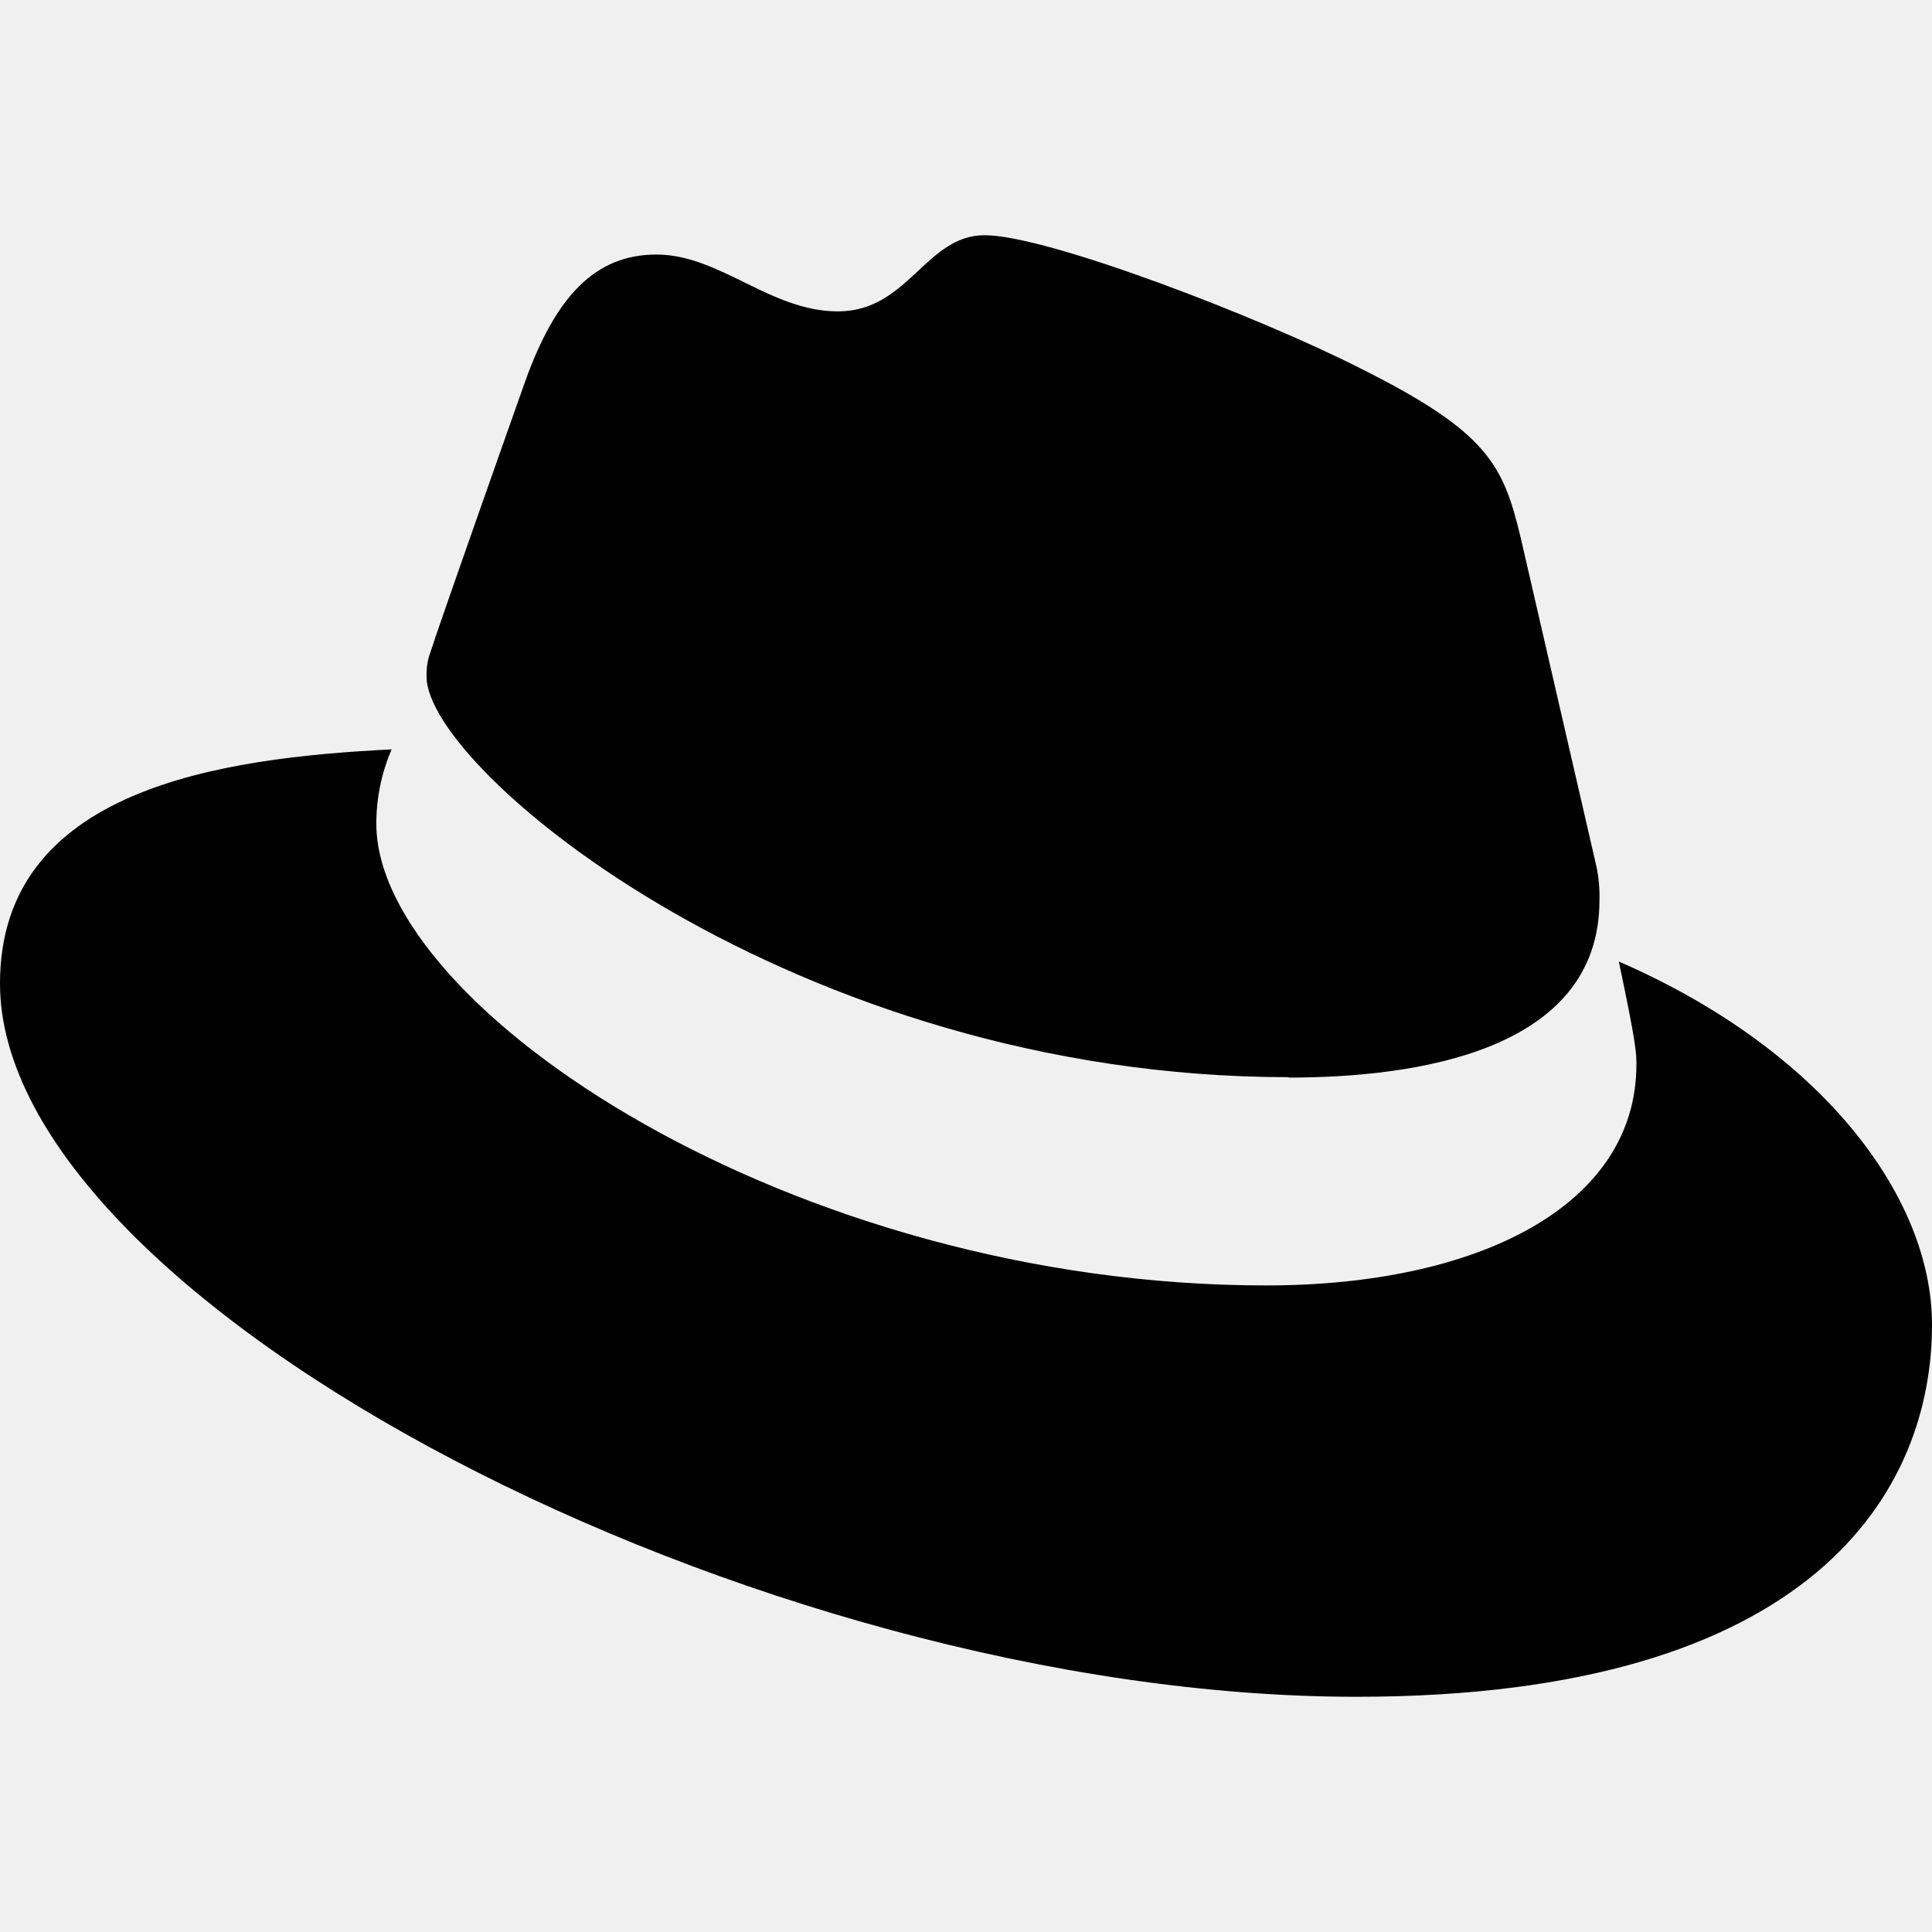
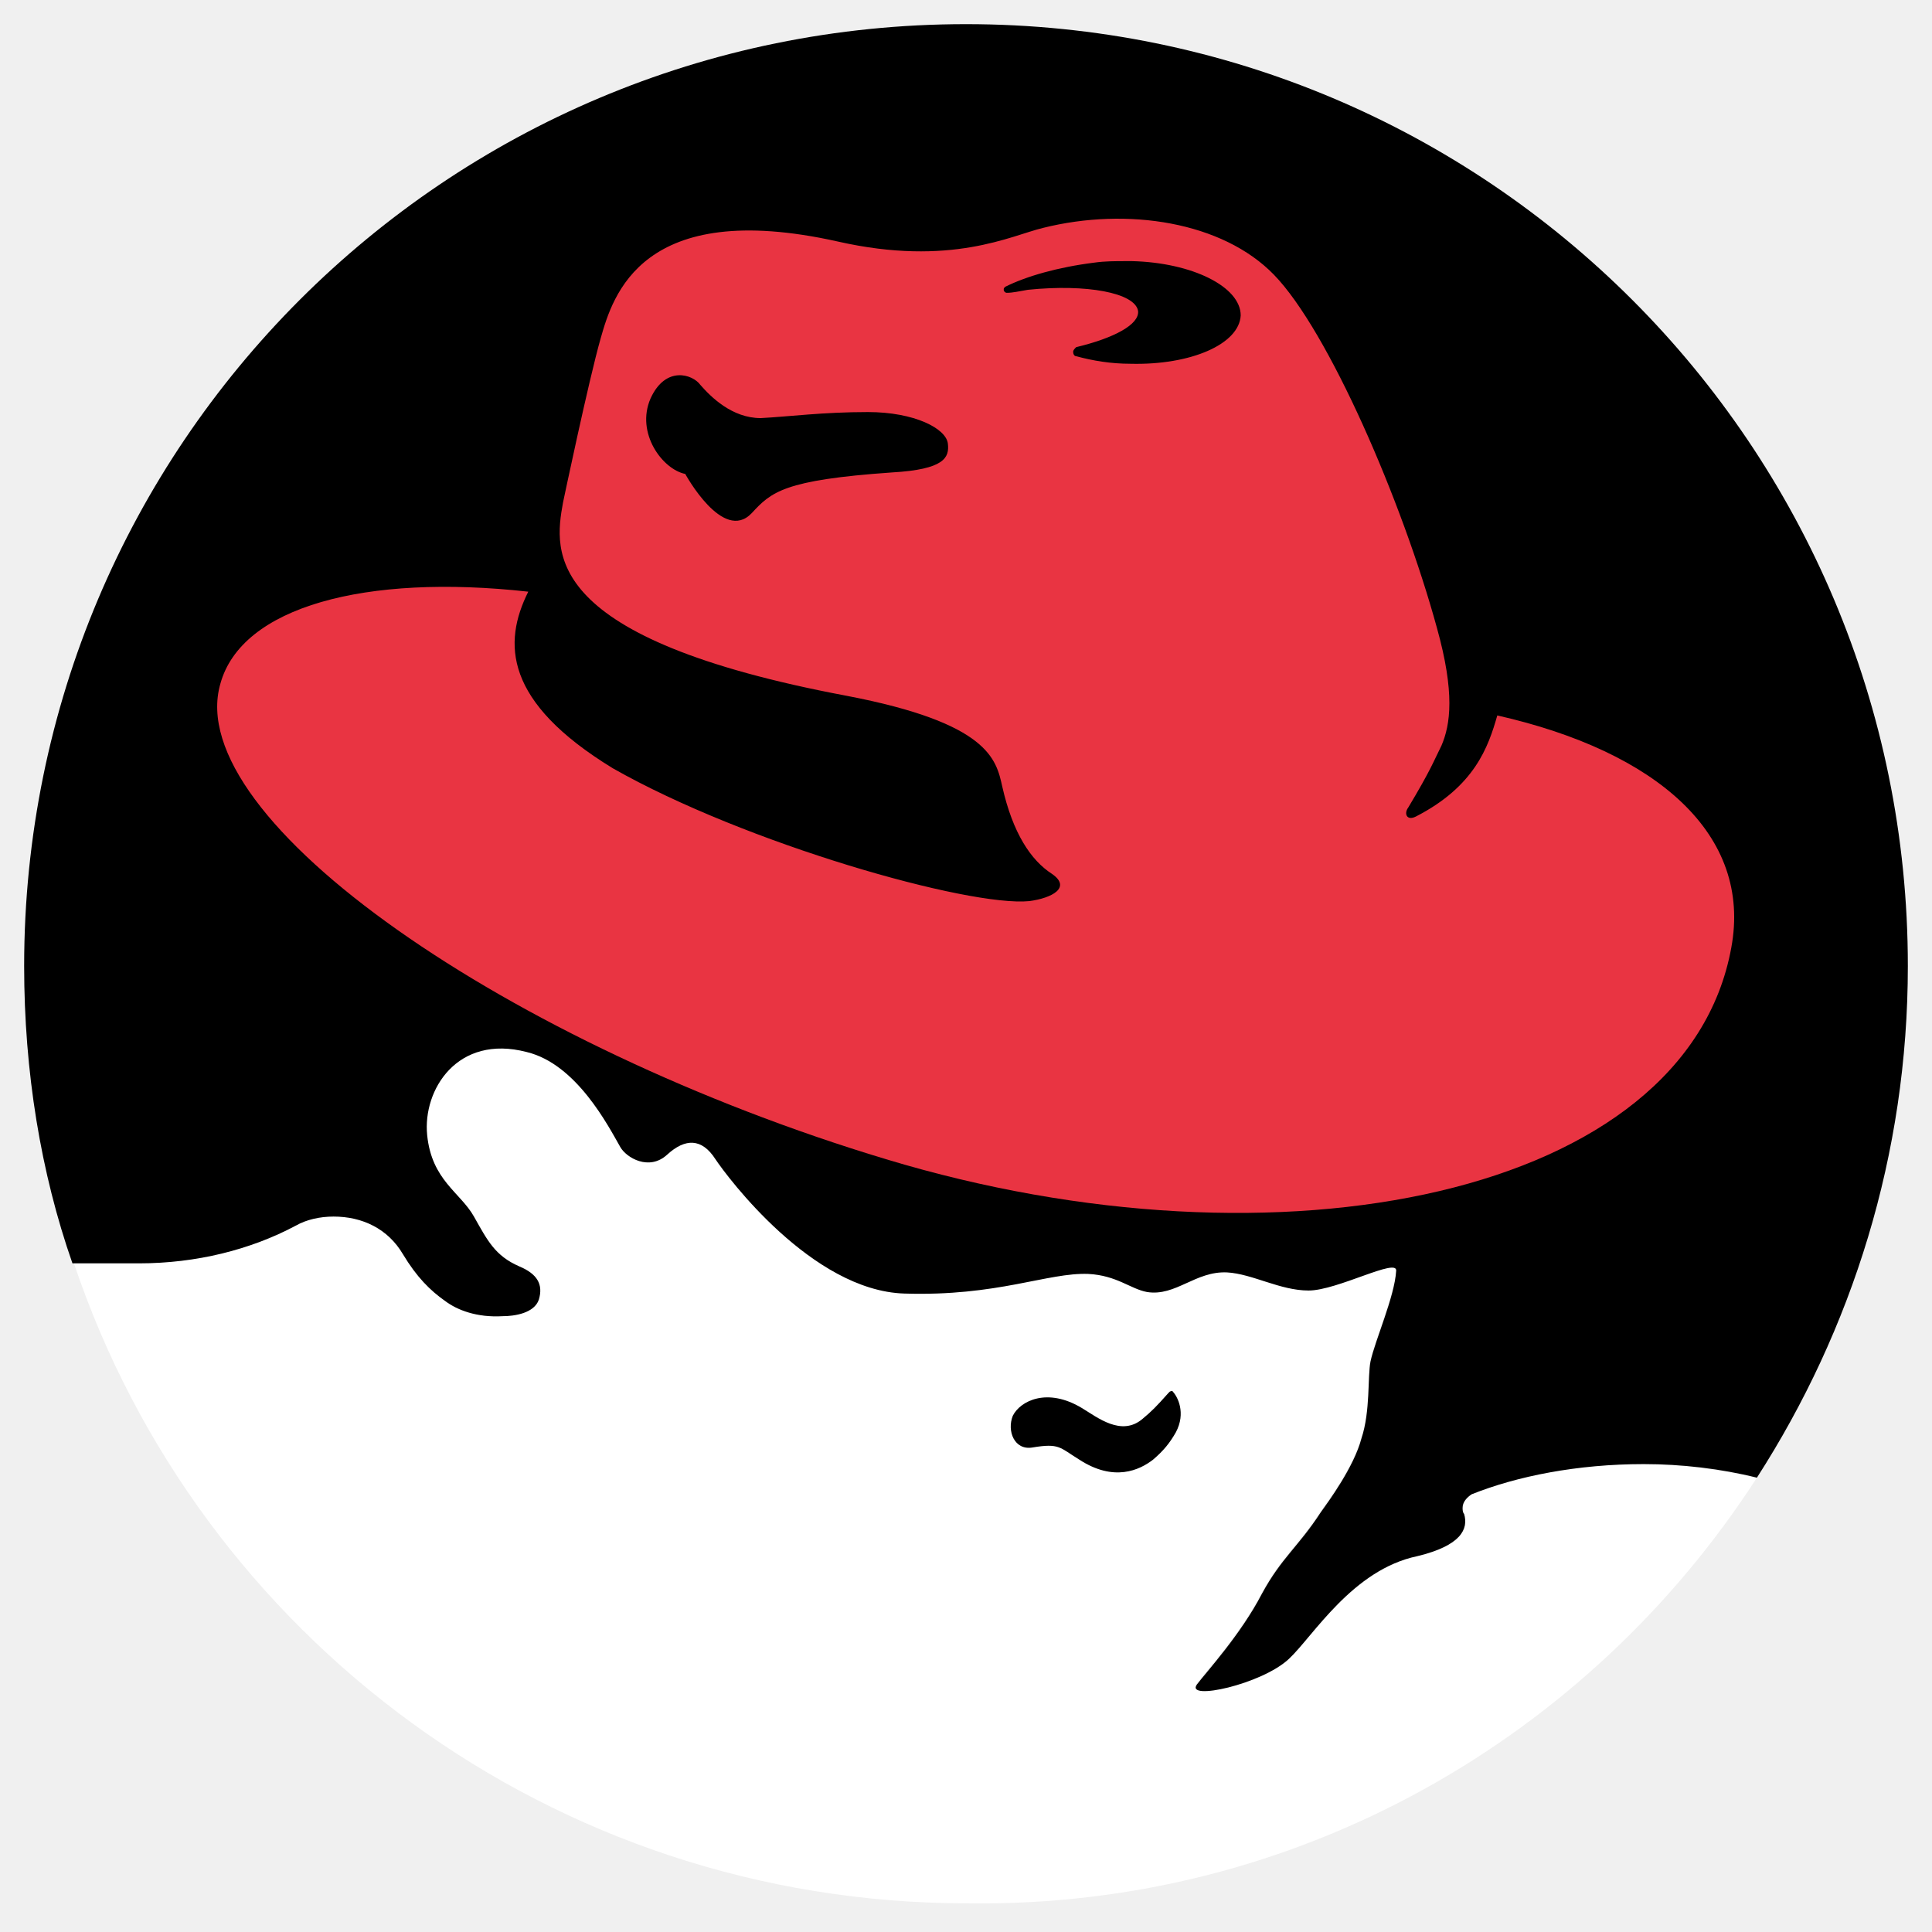
- <svg xmlns="http://www.w3.org/2000/svg" role="img" viewBox="0 0 24 24">
-   <path d="M16.009 13.386c1.577 0 3.86-.326 3.86-2.202a1.765 1.765 0 0 0-.04-.431l-.94-4.08c-.216-.898-.406-1.305-1.982-2.093-1.223-.625-3.888-1.658-4.676-1.658-.733 0-.947.946-1.822.946-.842 0-1.467-.706-2.255-.706-.757 0-1.25.515-1.63 1.576 0 0-1.06 2.99-1.197 3.424a.81.81 0 0 0-.028.245c0 1.162 4.577 4.974 10.71 4.974m4.101-1.435c.218 1.032.218 1.14.218 1.277 0 1.765-1.984 2.745-4.593 2.745-5.895.004-11.06-3.451-11.06-5.734a2.326 2.326 0 0 1 .19-.925C2.746 9.415 0 9.794 0 12.217c0 3.969 9.405 8.861 16.851 8.861 5.71 0 7.149-2.582 7.149-4.62 0-1.605-1.387-3.425-3.887-4.512" />
+ <svg xmlns="http://www.w3.org/2000/svg" viewBox="0 0 128 128">
+   <path fill="#fff" d="M116.4 97.9c-2.4-.5-5-.9-7.5-.9-4.4 0-8.4.8-11.4 2-.3.2-.6.5-.6.9 0 .1 0 .3.1.4.3 1-.2 2.1-3.1 2.7-4.3.9-6.9 5.3-8.5 6.8-1.8 1.7-6.9 2.8-6.1 1.7.6-.8 2.9-3.3 4.3-6 1.3-2.4 2.4-3.1 3.9-5.4.5-.7 2.2-3 2.7-4.9.6-1.8.4-4.1.6-5.1.3-1.4 1.6-4.3 1.7-6 .1-.9-3.9 1.4-5.8 1.4s-3.7-1.1-5.4-1.2c-2.1-.1-3.4 1.6-5.3 1.3-1.1-.2-2-1.1-3.9-1.2-2.7-.1-6 1.5-12.2 1.3-6.1-.2-11.7-7.7-12.5-8.9-.9-1.4-2-1.4-3.2-.3-1.2 1.1-2.7.2-3.1-.5-.8-1.4-2.9-5.5-6.2-6.3-4.6-1.2-6.9 2.5-6.6 5.5.3 3 2.2 3.8 3.1 5.4.9 1.6 1.4 2.6 3 3.3 1.2.5 1.6 1.2 1.3 2.2-.3.9-1.6 1.1-2.4 1.1-1.7.1-3-.4-3.8-1-1-.7-1.9-1.6-2.8-3.1-1-1.7-2.7-2.5-4.6-2.5-.9 0-1.8.2-2.5.6-3 1.6-6.6 2.5-10.4 2.5H4.9c8.3 24.7 31.7 42.4 59.2 42.4 21.9.3 41.2-11 52.3-28.2" />
+   <path d="M116.4 97.9c-2.4-.6-5-.9-7.5-.9-4.4 0-8.4.8-11.4 2-.3.2-.6.5-.6.9 0 .1 0 .3.1.4.3 1-.2 2.1-3.1 2.8-4.3.9-6.9 5.3-8.5 6.8-1.8 1.7-6.9 2.8-6.1 1.7.6-.8 2.9-3.3 4.3-6 1.3-2.4 2.4-3.1 3.9-5.4.5-.7 2.2-3 2.7-4.9.6-1.8.4-4.1.6-5.1.3-1.4 1.6-4.3 1.7-6 .1-.9-3.9 1.3-5.8 1.3s-3.7-1.1-5.4-1.2c-2.1-.1-3.4 1.6-5.3 1.3-1.1-.2-2-1.1-3.9-1.2-2.7-.1-6 1.5-12.2 1.3-6.1-.2-11.7-7.7-12.5-8.9-.9-1.4-2-1.4-3.2-.3-1.2 1.1-2.7.2-3.1-.5-.8-1.4-2.9-5.5-6.2-6.3-4.6-1.2-6.9 2.5-6.6 5.5.3 3 2.2 3.8 3.1 5.4.9 1.6 1.4 2.6 3 3.3 1.2.5 1.6 1.2 1.3 2.2-.3.9-1.6 1.1-2.4 1.1-1.7.1-3-.4-3.8-1-1-.7-1.9-1.6-2.8-3.1-1-1.7-2.7-2.5-4.6-2.5-.9 0-1.8.2-2.5.6-3 1.6-6.6 2.5-10.4 2.5H4.8C2.7 77.7 1.6 71 1.6 64 1.6 29.5 29.5 1.6 64 1.6s62.4 27.9 62.4 62.4c0 12.5-3.7 24.1-10 33.9m-38.7-5.7c.3.3.9 1.4.2 2.7-.4.7-.8 1.2-1.5 1.8-.9.7-2.6 1.5-4.9 0-1.3-.8-1.3-1.1-3.1-.8-1.2.2-1.7-1.1-1.3-2.1.5-1 2.3-1.9 4.6-.5 1 .6 2.6 1.9 4 .7.6-.5.9-.8 1.7-1.7l.1-.1c.2-.1.2 0 .2 0" />
+   <path fill="#E93442" d="M59.1 31.3c-7.2.5-8 1.3-9.3 2.7-1.9 2-4.4-2.6-4.4-2.6-1.5-.3-3.3-2.7-2.3-5 1-2.2 2.8-1.6 3.3-.9.7.8 2.1 2.2 4 2.2 1.9-.1 4.1-.4 7.1-.4 3.1 0 5.2 1.1 5.3 2.1.1.9-.2 1.7-3.7 1.9m7.6-11.9c-.1 0-.2-.1-.2-.2s0-.1.1-.2c1.4-.7 3.5-1.3 5.9-1.6.7-.1 1.4-.1 2.1-.1h.4c4 .1 7.2 1.7 7.2 3.6-.1 1.9-3.3 3.3-7.3 3.2-1.3 0-2.5-.2-3.6-.5-.1 0-.2-.1-.2-.3 0-.1.1-.2.2-.3 2.5-.6 4.2-1.5 4.1-2.4-.2-1.2-3.4-1.8-7.3-1.4-.6.1-1 .2-1.4.2m32.5 28c-.6 2.1-1.5 4.7-5.4 6.7-.6.3-.8-.2-.5-.6 1.5-2.5 1.7-3.1 2.2-4.1.6-1.4.9-3.5-.3-7.8-2.3-8.4-7.2-19.7-10.8-23.4-3.4-3.5-9.7-4.5-15.3-3.1-2.1.5-6.1 2.6-13.6.9-13-2.9-14.9 3.6-15.7 6.4-.8 2.8-2.5 10.9-2.5 10.9-.6 3.3-1.4 9 18.8 12.8 9.4 1.8 9.9 4.2 10.3 6 .7 3.1 1.9 4.9 3.3 5.8 1.3.9 0 1.6-1.5 1.8-4 .4-18.8-3.8-27.6-8.8-7.2-4.4-7.3-8.3-5.6-11.7-10.8-1.2-19 1-20.4 6.1-2.6 9 19.2 24 44.1 31.5 26.1 7.9 53 2.4 56-14 1.4-7.5-4.9-13-15.5-15.4" />
</svg>
